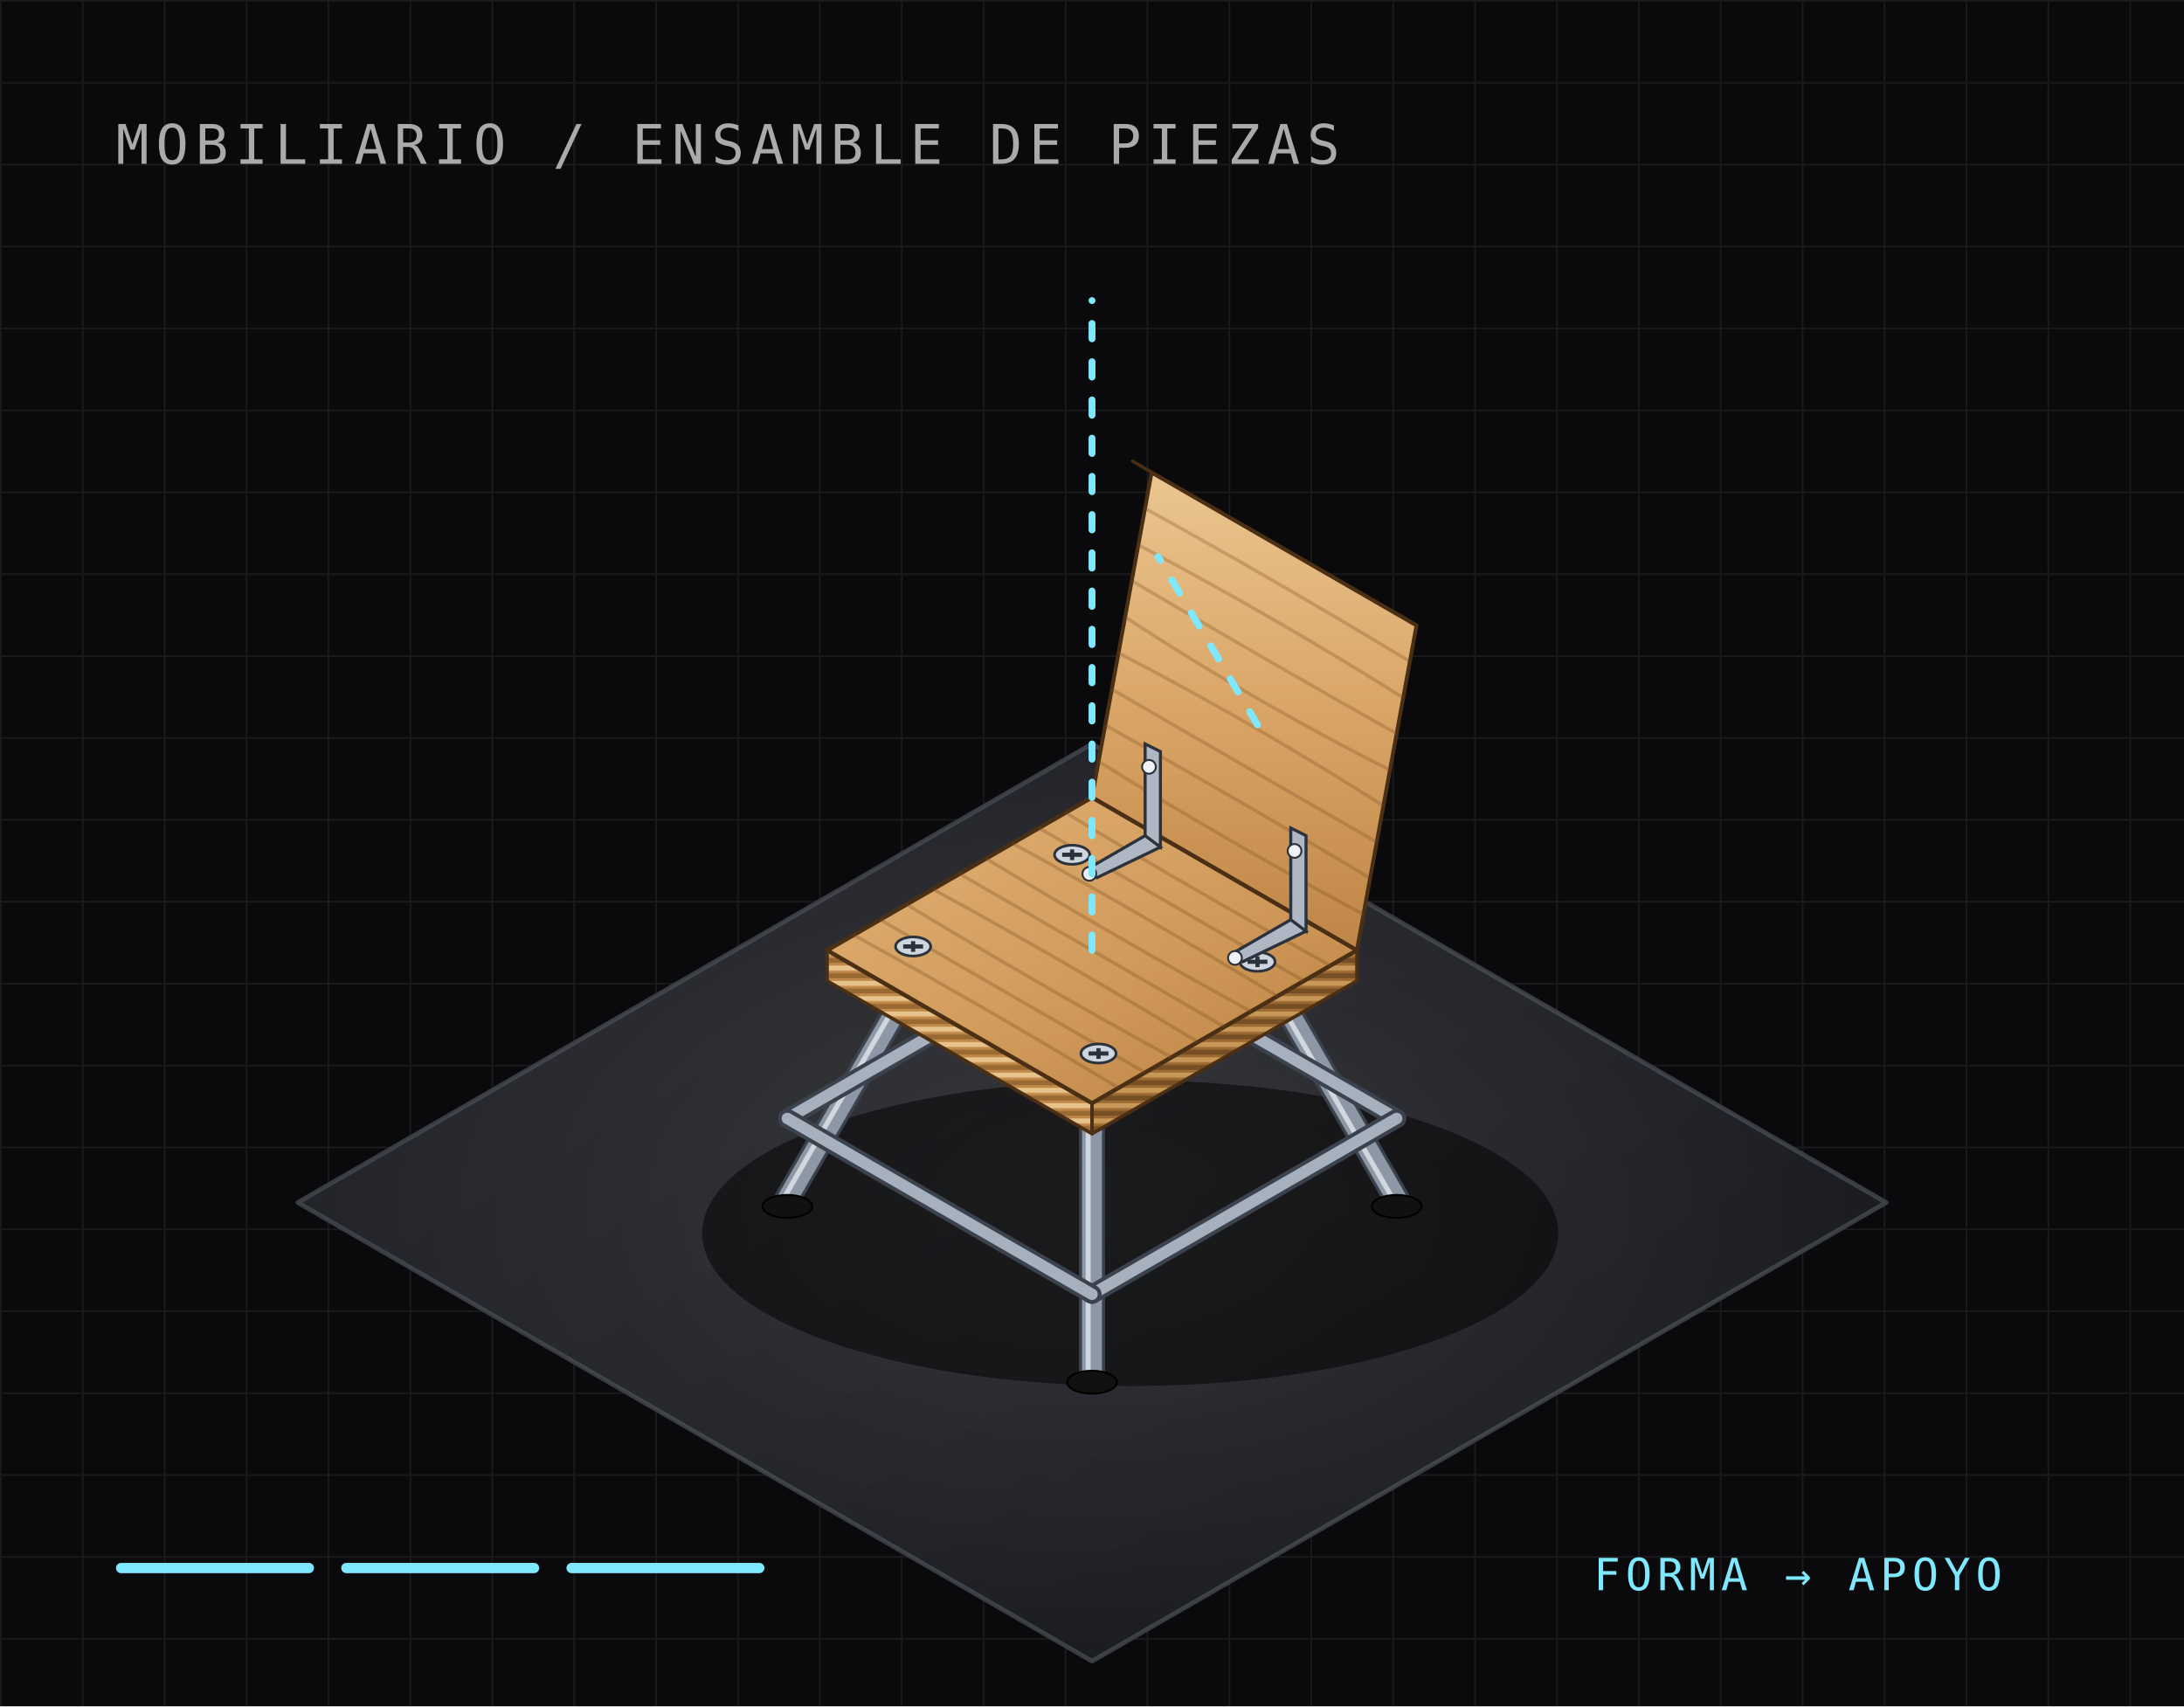
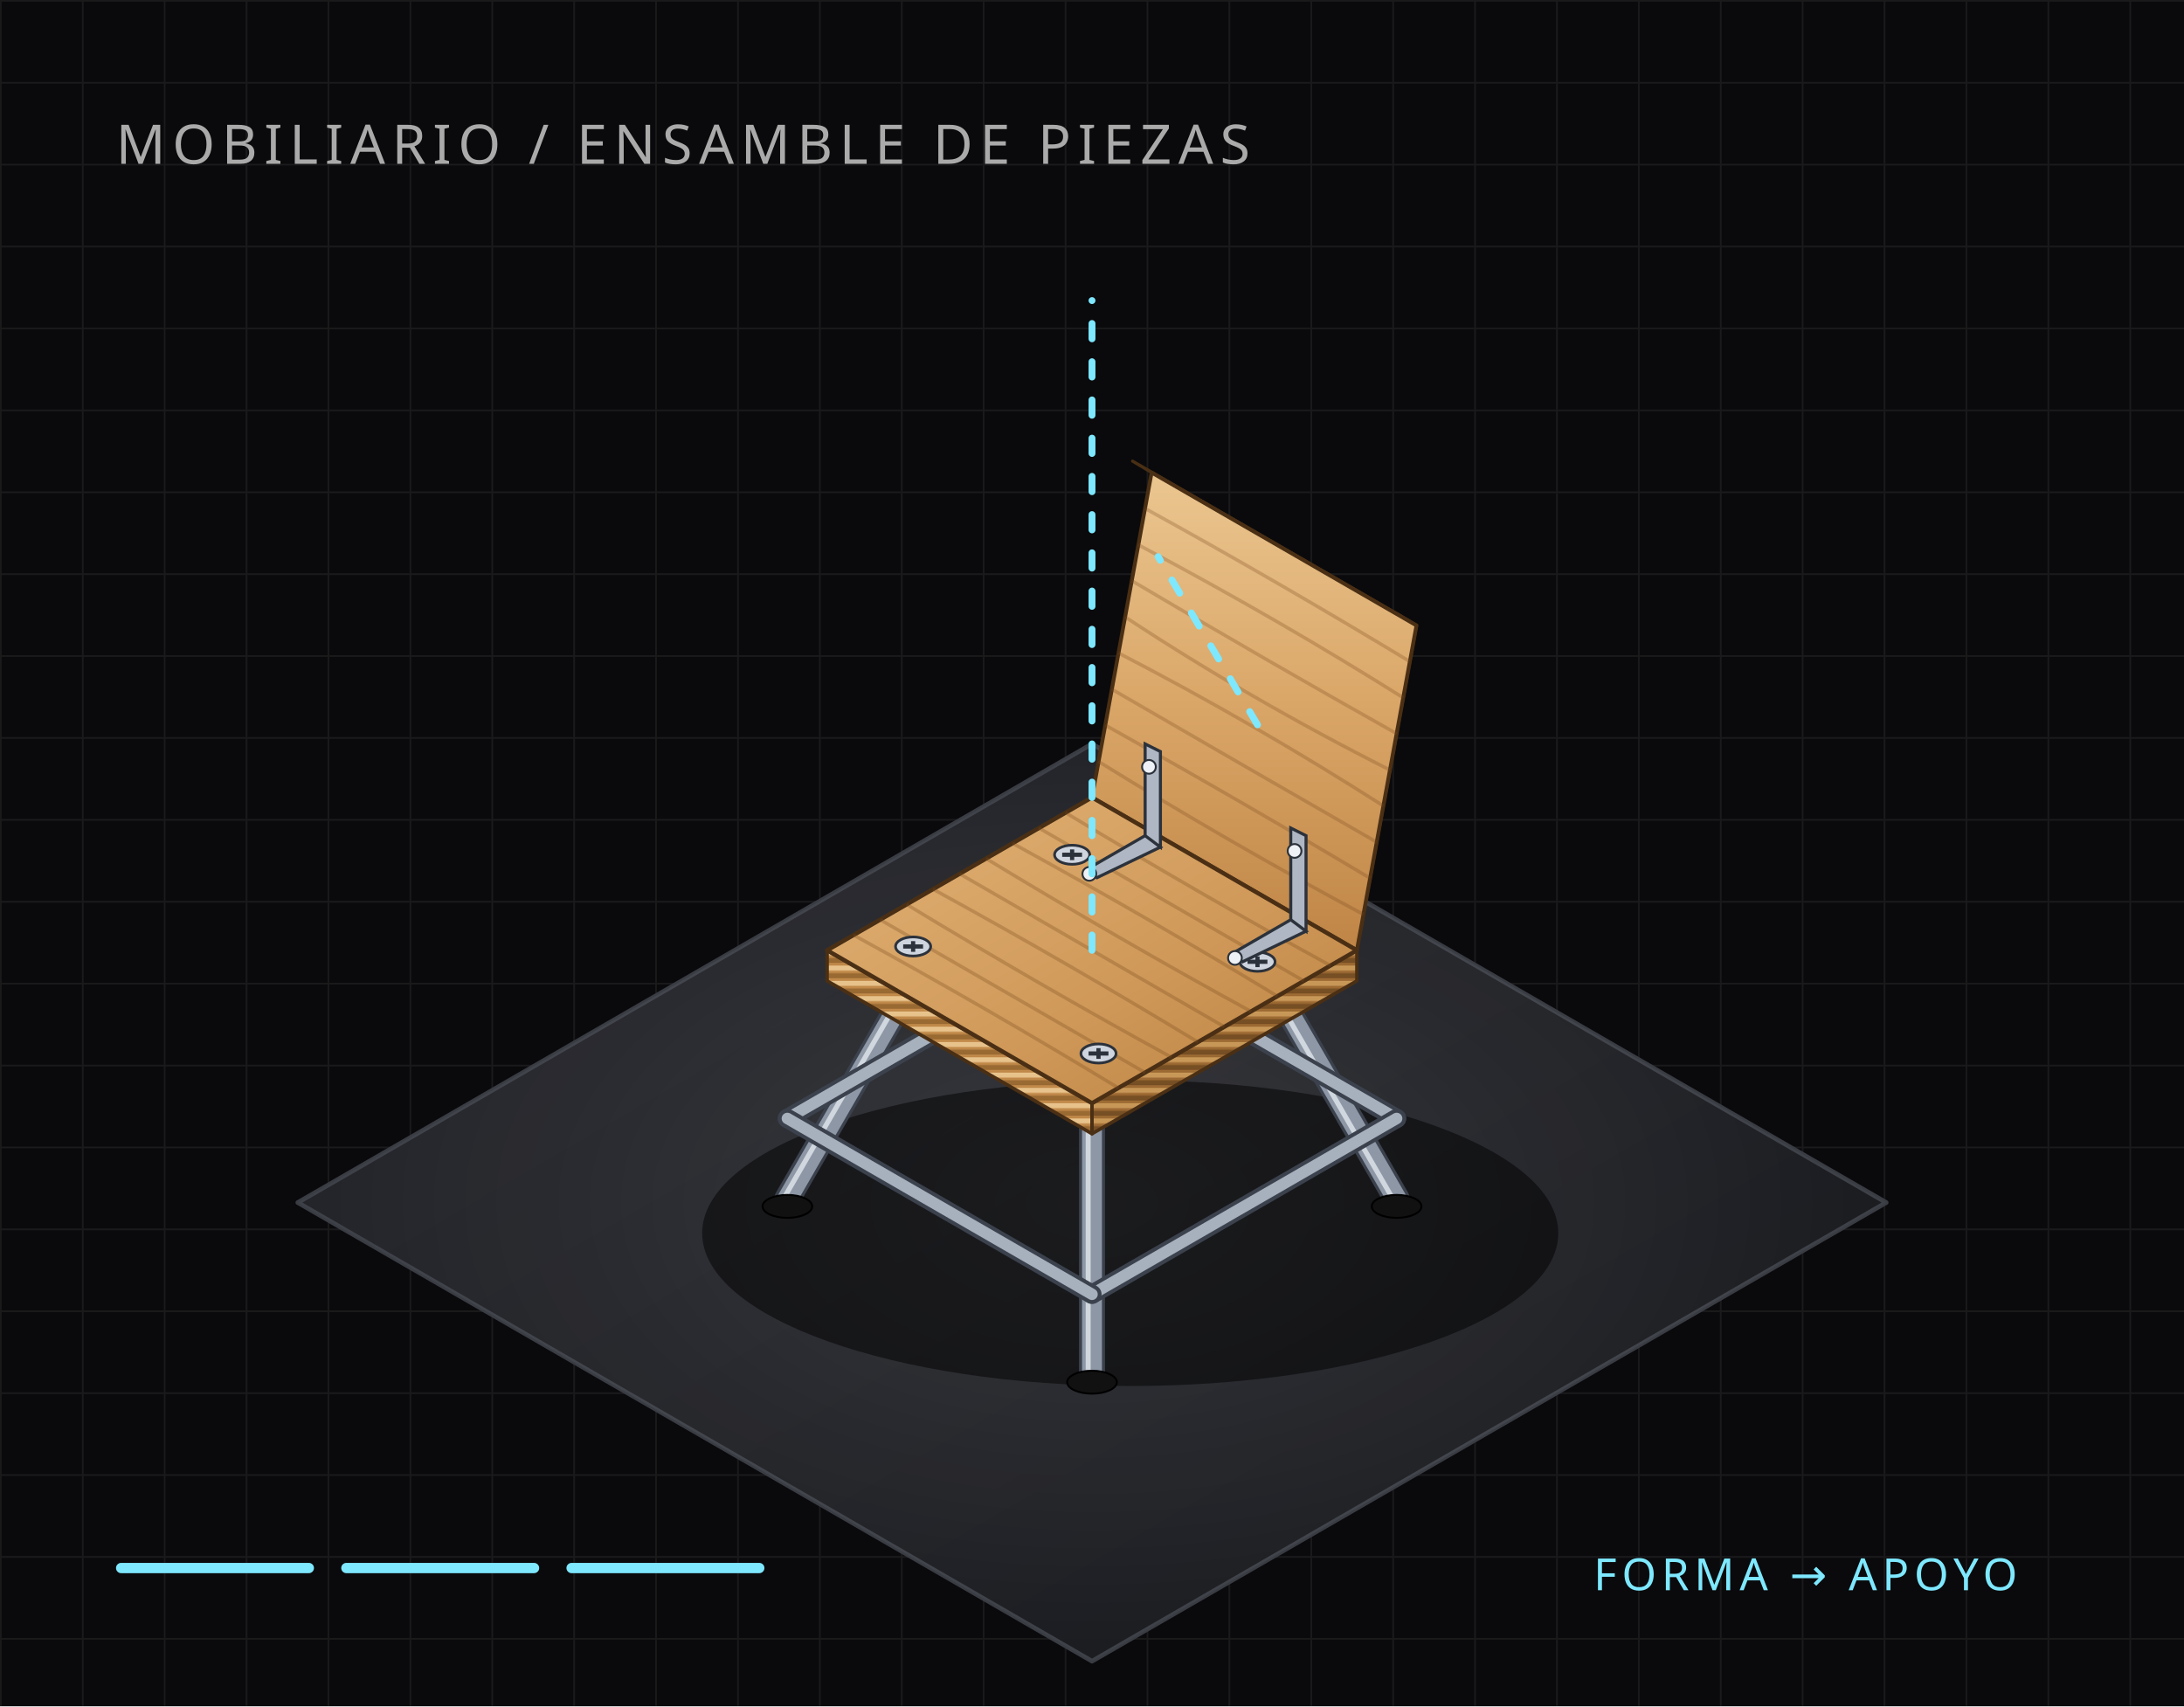
<svg xmlns="http://www.w3.org/2000/svg" viewBox="0 0 640 500" role="img" aria-labelledby="title desc">
  <defs>
    <pattern id="grid" width="24" height="24" patternUnits="userSpaceOnUse">
      <path d="M24 0H0V24" fill="none" stroke="#777" stroke-opacity=".15" />
    </pattern>
    <linearGradient id="suelo" x1="0" y1="0" x2="1" y2="1">
      <stop stop-color="#24252b" />
      <stop offset="1" stop-color="#121317" />
    </linearGradient>
    <radialGradient id="luz" cx=".5" cy=".5" r=".6">
      <stop stop-color="#fff" stop-opacity=".12" />
      <stop offset="1" stop-color="#fff" stop-opacity="0" />
    </radialGradient>
    <linearGradient id="madera" x1="0" y1="0" x2="1" y2="1">
      <stop stop-color="#e2b377" />
      <stop offset=".6" stop-color="#cf9858" />
      <stop offset="1" stop-color="#b9803f" />
    </linearGradient>
    <linearGradient id="madera2" x1="0" y1="1" x2="0" y2="0">
      <stop stop-color="#bf8546" />
      <stop offset=".5" stop-color="#d9a566" />
      <stop offset="1" stop-color="#ebc690" />
    </linearGradient>
    <pattern id="ply" width="4" height="4" patternUnits="userSpaceOnUse">
      <rect width="4" height="4" fill="#c18a4a" />
      <rect y="0" width="4" height="1.3" fill="#e7c28a" />
      <rect y="2" width="4" height="1.3" fill="#9a6a33" />
    </pattern>
    <clipPath id="cpAsi">
      <polygon points="320.0 244.0 389.3 284.0 320.0 324.0 250.7 284.0" />
    </clipPath>
    <clipPath id="cpResp">
      <polygon points="320.0 244.0 389.3 284.0 404.9 199.0 335.6 159.0" />
    </clipPath>
    <pattern id="plyd" width="4" height="4" patternUnits="userSpaceOnUse">
      <rect width="4" height="4" fill="#9c6a33" />
      <rect y="0" width="4" height="1.3" fill="#c79757" />
      <rect y="2" width="4" height="1.3" fill="#774f24" />
    </pattern>
  </defs>
  <rect width="640" height="500" fill="#0a0a0c" />
  <rect width="640" height="500" fill="url(#grid)" />
  <g transform="translate(320 330) scale(1.12) translate(-320 -330)">
    <polygon points="320.0 230.0 527.8 350.0 320.0 470.0 112.2 350.0" fill="url(#suelo)" stroke="#3a3c44" stroke-width="1.2" stroke-linejoin="round" />
    <polygon points="320.0 230.0 527.8 350.0 320.0 470.0 112.2 350.0" fill="url(#luz)" />
    <ellipse class="sombra" cx="330.0" cy="358.0" rx="112" ry="40" fill="#000" fill-opacity=".5" />
    <g class="silla">
      <g class="base">
        <path d="M320.0 265.0L320.0 303.0" stroke="#3b424d" stroke-width="6.8" stroke-linecap="round" />
        <path d="M320.0 265.0L320.0 303.0" stroke="#8d97a6" stroke-width="5.2" stroke-linecap="round" />
        <path d="M319.0 265.0L319.0 303.0" stroke="#eef2f7" stroke-opacity=".7" stroke-width="1.3" stroke-linecap="round" />
        <path d="M366.8 292.0L399.7 349.0" stroke="#3b424d" stroke-width="6.8" stroke-linecap="round" />
        <path d="M366.8 292.0L399.7 349.0" stroke="#8d97a6" stroke-width="5.2" stroke-linecap="round" />
        <path d="M365.8 292.0L398.7 349.0" stroke="#eef2f7" stroke-opacity=".7" stroke-width="1.3" stroke-linecap="round" />
        <path d="M273.2 292.0L240.3 349.0" stroke="#3b424d" stroke-width="6.8" stroke-linecap="round" />
        <path d="M273.2 292.0L240.3 349.0" stroke="#8d97a6" stroke-width="5.2" stroke-linecap="round" />
        <path d="M272.2 292.0L239.3 349.0" stroke="#eef2f7" stroke-opacity=".7" stroke-width="1.3" stroke-linecap="round" />
        <path d="M320.0 282.0L399.7 328.0" stroke="#3b424d" stroke-width="5" stroke-linecap="round" />
        <path d="M320.0 282.0L399.7 328.0" stroke="#a7b0bd" stroke-width="3" stroke-linecap="round" />
        <path d="M320.0 282.0L240.3 328.0" stroke="#3b424d" stroke-width="5" stroke-linecap="round" />
        <path d="M320.0 282.0L240.3 328.0" stroke="#a7b0bd" stroke-width="3" stroke-linecap="round" />
        <path d="M320.0 264.0L372.0 294.0L320.0 324.0L268.0 294.0Z" fill="none" stroke="#3b424d" stroke-width="6" stroke-linejoin="round" />
        <path d="M320.0 264.0L372.0 294.0L320.0 324.0L268.0 294.0Z" fill="none" stroke="#9aa4b2" stroke-width="3.6" stroke-linejoin="round" />
        <path d="M320.0 319.0L320.0 395.0" stroke="#3b424d" stroke-width="6.8" stroke-linecap="round" />
        <path d="M320.0 319.0L320.0 395.0" stroke="#8d97a6" stroke-width="5.2" stroke-linecap="round" />
        <path d="M319.0 319.0L319.0 395.0" stroke="#eef2f7" stroke-opacity=".7" stroke-width="1.3" stroke-linecap="round" />
        <path d="M399.7 328.0L320.0 374.0" stroke="#3b424d" stroke-width="5" stroke-linecap="round" />
        <path d="M399.7 328.0L320.0 374.0" stroke="#a7b0bd" stroke-width="3" stroke-linecap="round" />
        <path d="M240.3 328.0L320.0 374.0" stroke="#3b424d" stroke-width="5" stroke-linecap="round" />
        <path d="M240.3 328.0L320.0 374.0" stroke="#a7b0bd" stroke-width="3" stroke-linecap="round" />
        <ellipse cx="320.0" cy="305.0" rx="6.5" ry="3" fill="#111" stroke="#000" stroke-width=".5" />
        <ellipse cx="399.7" cy="351.0" rx="6.5" ry="3" fill="#111" stroke="#000" stroke-width=".5" />
        <ellipse cx="240.3" cy="351.0" rx="6.5" ry="3" fill="#111" stroke="#000" stroke-width=".5" />
        <ellipse cx="320.0" cy="397.0" rx="6.5" ry="3" fill="#111" stroke="#000" stroke-width=".5" />
      </g>
      <g class="respaldo">
        <polygon points="335.6 159.0 404.9 199.0 399.9 196.0 330.6 156.0" fill="url(#ply)" stroke="#4a2f14" stroke-width="0.8" stroke-linejoin="round" />
        <polygon points="389.3 284.0 404.9 199.0 399.9 196.0 384.3 281.0" fill="url(#plyd)" stroke="#4a2f14" stroke-width="0.8" stroke-linejoin="round" />
        <polygon points="320.0 244.0 389.3 284.0 404.9 199.0 335.6 159.0" fill="url(#madera2)" stroke="#4a2f14" stroke-width="1" stroke-linejoin="round" />
        <path d="M321.7 234.6Q356.4 256.1 391.0 274.6M323.5 225.1Q360.1 245.6 392.7 265.1M325.2 215.7Q358.8 235.2 394.5 255.7M326.9 206.2Q362.6 224.7 396.2 246.2M328.7 196.8Q361.3 218.3 397.9 236.8M330.4 187.3Q365.0 207.8 399.7 227.3M332.1 177.9Q368.8 197.4 401.4 217.9M333.9 168.4Q367.5 186.9 403.1 208.4" fill="none" stroke="#7a4a1d" stroke-opacity=".28" stroke-width=".9" />
        <path d="M322.6 229.8L391.9 269.8M325.2 215.7L394.5 255.7M327.8 201.5L397.1 241.5M330.4 187.3L399.7 227.3M333.0 173.2L402.3 213.2" stroke="#fff" stroke-opacity=".0" />
        <g clip-path="url(#cpResp)">
          <polygon class="destello" points="280.0 244.0 306.0 244.0 321.6 159.0 295.6 159.0" fill="#fff" fill-opacity=".26" />
        </g>
      </g>
      <g class="asiento">
        <polygon points="250.7 292.0 320.0 332.0 320.0 324.0 250.7 284.0" fill="url(#ply)" stroke="#4a2f14" stroke-width="0.9" stroke-linejoin="round" />
        <polygon points="389.3 292.0 320.0 332.0 320.0 324.0 389.3 284.0" fill="url(#plyd)" stroke="#4a2f14" stroke-width="0.9" stroke-linejoin="round" />
        <polygon points="320.0 244.0 389.3 284.0 320.0 324.0 250.7 284.0" fill="url(#madera)" stroke="#4a2f14" stroke-width="1.1" stroke-linejoin="round" />
        <path d="M313.1 248.0Q347.7 269.0 382.4 288.0M306.1 252.0Q340.8 272.0 375.4 292.0M299.2 256.0Q333.9 275.0 368.5 296.0M292.3 260.0Q326.9 281.0 361.6 300.0M285.4 264.0Q320.0 284.0 354.6 304.0M278.4 268.0Q313.1 287.0 347.7 308.0M271.5 272.0Q306.1 293.0 340.8 312.0M264.6 276.0Q299.2 296.0 333.9 316.0M257.6 280.0Q292.3 299.0 326.9 320.0" fill="none" stroke="#7a4a1d" stroke-opacity=".3" stroke-width=".9" />
        <g clip-path="url(#cpAsi)">
          <polygon class="destello" points="290.0 228.0 312.0 239.0 242.7 279.0 220.7 268.0" fill="#fff" fill-opacity=".24" />
        </g>
        <g class="tornillo t0" transform="translate(314.8 259.0)">
          <ellipse rx="4.6" ry="2.5" fill="#cfd5de" stroke="#2c323b" stroke-width=".7" />
          <g class="cruz">
            <path d="M-2.6 0h5.2M0 -1.4v2.8" stroke="#2c323b" stroke-width="1.1" />
          </g>
        </g>
        <g class="tornillo t1" transform="translate(363.3 287.0)">
          <ellipse rx="4.6" ry="2.5" fill="#cfd5de" stroke="#2c323b" stroke-width=".7" />
          <g class="cruz">
            <path d="M-2.6 0h5.2M0 -1.4v2.8" stroke="#2c323b" stroke-width="1.1" />
          </g>
        </g>
        <g class="tornillo t2" transform="translate(273.2 283.0)">
          <ellipse rx="4.6" ry="2.5" fill="#cfd5de" stroke="#2c323b" stroke-width=".7" />
          <g class="cruz">
            <path d="M-2.6 0h5.2M0 -1.4v2.8" stroke="#2c323b" stroke-width="1.1" />
          </g>
        </g>
        <g class="tornillo t3" transform="translate(321.7 311.0)">
          <ellipse rx="4.6" ry="2.5" fill="#cfd5de" stroke="#2c323b" stroke-width=".7" />
          <g class="cruz">
            <path d="M-2.6 0h5.2M0 -1.4v2.8" stroke="#2c323b" stroke-width="1.1" />
          </g>
        </g>
      </g>
      <g class="escuadras">
        <g class="escuadra e0">
          <path d="M333.9 254.0L333.9 230.0L337.9 232.0L337.9 257.0ZM333.9 254.0L318.3 263.0L321.3 265.0L337.9 257.0Z" fill="#aeb7c3" stroke="#2c323b" stroke-width=".8" />
          <circle cx="334.9" cy="236.0" r="1.8" fill="#eef2f7" stroke="#2c323b" stroke-width=".5" />
          <circle cx="319.3" cy="264.0" r="1.8" fill="#eef2f7" stroke="#2c323b" stroke-width=".5" />
        </g>
        <g class="escuadra e1">
          <path d="M372.0 276.0L372.0 252.0L376.0 254.0L376.0 279.0ZM372.0 276.0L356.4 285.0L359.4 287.0L376.0 279.0Z" fill="#aeb7c3" stroke="#2c323b" stroke-width=".8" />
          <circle cx="373.0" cy="258.0" r="1.8" fill="#eef2f7" stroke="#2c323b" stroke-width=".5" />
          <circle cx="357.4" cy="286.0" r="1.8" fill="#eef2f7" stroke="#2c323b" stroke-width=".5" />
        </g>
      </g>
    </g>
    <g class="guias" fill="none" stroke="#7ee8ff" stroke-width="1.8" stroke-dasharray="4 6" stroke-linecap="round">
      <path d="M320.0 284.0V114.0" />
      <path d="M363.3 225.0l-26 -44" />
    </g>
    <g class="destornillador">
      <path d="M0 0l0 -26" stroke="#c8ced8" stroke-width="2.4" stroke-linecap="round" />
      <rect x="-5.2" y="-58" width="10.4" height="32" rx="4.6" fill="#e85d2c" stroke="#6b2410" stroke-width="1" />
      <rect x="-5.2" y="-48" width="10.4" height="4" fill="#fff" fill-opacity=".28" />
    </g>
  </g>
-   <text x="34" y="48" fill="#aaa" font-family="monospace" font-size="16" letter-spacing="2">MOBILIARIO / ENSAMBLE DE PIEZAS</text>
-   <text x="467" y="466" fill="#7ee8ff" font-family="monospace" font-size="13" letter-spacing="1.5">FORMA → APOYO</text>
+   <text x="34" y="48" fill="#aaa" font-family="Montserrat, sans-serif" font-size="16" letter-spacing="2">MOBILIARIO / ENSAMBLE DE PIEZAS</text>
+   <text x="467" y="466" fill="#7ee8ff" font-family="Montserrat, sans-serif" font-size="13" letter-spacing="1.5">FORMA → APOYO</text>
  <g class="steps" aria-hidden="true">
    <rect x="34" y="458" width="58" height="3" rx="1.5" fill="#2b2b33" />
    <rect class="sf sf1" x="34" y="458" width="58" height="3" rx="1.5" fill="#7ee8ff" />
    <rect x="100" y="458" width="58" height="3" rx="1.5" fill="#2b2b33" />
    <rect class="sf sf2" x="100" y="458" width="58" height="3" rx="1.5" fill="#7ee8ff" />
    <rect x="166" y="458" width="58" height="3" rx="1.5" fill="#2b2b33" />
    <rect class="sf sf3" x="166" y="458" width="58" height="3" rx="1.5" fill="#7ee8ff" />
  </g>
  <style>
    .en-pausa *{animation-play-state:paused!important}
    .sf{transform-box:fill-box;transform-origin:0 50%}
    .base,.asiento,.respaldo,.escuadras,.sombra,.guias,.destornillador{opacity:1}
    @media(prefers-reduced-motion:no-preference){
      .sombra{transform-box:fill-box;transform-origin:center;animation:sombra 9s cubic-bezier(.16,1,.3,1) infinite}
      .base{transform-box:fill-box;transform-origin:50% 100%;animation:base 9s cubic-bezier(.16,1,.3,1) infinite}
      .asiento{animation:asiento 9s cubic-bezier(.16,1,.3,1) infinite}
      .respaldo{animation:respaldo 9s cubic-bezier(.16,1,.3,1) infinite}
      .escuadras{animation:esc 9s ease-out infinite}
      .guias{animation:guias 9s ease-in-out infinite}
      .destornillador{animation:dest 9s cubic-bezier(.4,0,.2,1) infinite}
      .cruz{transform-box:fill-box;transform-origin:center;animation:giro 9s ease-in-out infinite}
      .t1 .cruz{animation-delay:.32s}.t2 .cruz{animation-delay:.64s}.t3 .cruz{animation-delay:.96s}
      .destello{animation:destello 9s ease-in-out infinite}
      .silla{transform-box:view-box;transform-origin:320.0px 350.0px;animation:mece 9s ease-in-out infinite}
      .sf1{animation:sf1 9s linear infinite}.sf2{animation:sf2 9s linear infinite}.sf3{animation:sf3 9s linear infinite}
    }
    @keyframes sombra{0%,3%{opacity:0;transform:scale(.4)}20%,90%{opacity:1;transform:scale(1)}97%,100%{opacity:0;transform:scale(1)}}
    @keyframes base{0%,5%{opacity:0;transform:scaleY(.05)}24%,90%{opacity:1;transform:scaleY(1)}97%,100%{opacity:0;transform:scaleY(1)}}
    @keyframes asiento{0%,22%{opacity:0;transform:translateY(-110px)}37%,90%{opacity:1;transform:translateY(0)}97%,100%{opacity:0;transform:translateY(0)}}
    @keyframes respaldo{0%,50%{opacity:0;transform:translate(26px,-60px)}64%,90%{opacity:1;transform:translate(0,0)}97%,100%{opacity:0;transform:translate(0,0)}}
    @keyframes esc{0%,62%{opacity:0}68%,90%{opacity:1}97%,100%{opacity:0}}
    @keyframes guias{0%,20%{opacity:0}28%,40%{opacity:.9}46%,50%{opacity:0}54%,60%{opacity:.9}66%,100%{opacity:0}}
    @keyframes giro{0%,40%{transform:rotate(0)}44%{transform:rotate(360deg)}100%{transform:rotate(360deg)}}
    @keyframes dest{0%,38%{opacity:0;transform:translate(314.8px,219.0px)}39%{opacity:1;transform:translate(314.8px,259.0px)}42%{transform:translate(314.8px,259.0px)}43.5%{transform:translate(363.3px,287.0px)}45.5%{transform:translate(363.3px,287.0px)}47%{transform:translate(273.2px,283.0px)}49%{transform:translate(273.2px,283.0px)}50.5%{transform:translate(321.7px,311.0px)}52.5%{opacity:1;transform:translate(321.7px,311.0px)}55%,100%{opacity:0;transform:translate(321.7px,261.0px)}}
    @keyframes destello{0%,66%{opacity:0;transform:translateX(0)}70%{opacity:1}86%{opacity:1;transform:translateX(120px)}88%,100%{opacity:0;transform:translateX(120px)}}
    @keyframes mece{0%,74%{rotate:0deg}80%{rotate:-2.6deg}88%{rotate:2.2deg}94%{rotate:-.8deg}98%,100%{rotate:0deg}}
    @keyframes sf1{0%,5%{transform:scaleX(0);opacity:1}24%,90%{transform:scaleX(1);opacity:1}97%,100%{transform:scaleX(1);opacity:0}}
    @keyframes sf2{0%,22%{transform:scaleX(0);opacity:1}52%,90%{transform:scaleX(1);opacity:1}97%,100%{transform:scaleX(1);opacity:0}}
    @keyframes sf3{0%,50%{transform:scaleX(0);opacity:1}66%,90%{transform:scaleX(1);opacity:1}97%,100%{transform:scaleX(1);opacity:0}}
    @media(prefers-reduced-motion:reduce){.base,.asiento,.respaldo,.escuadras,.sombra,.sf{opacity:1;transform:none}.guias,.destornillador{opacity:0}}
  </style>
</svg>
